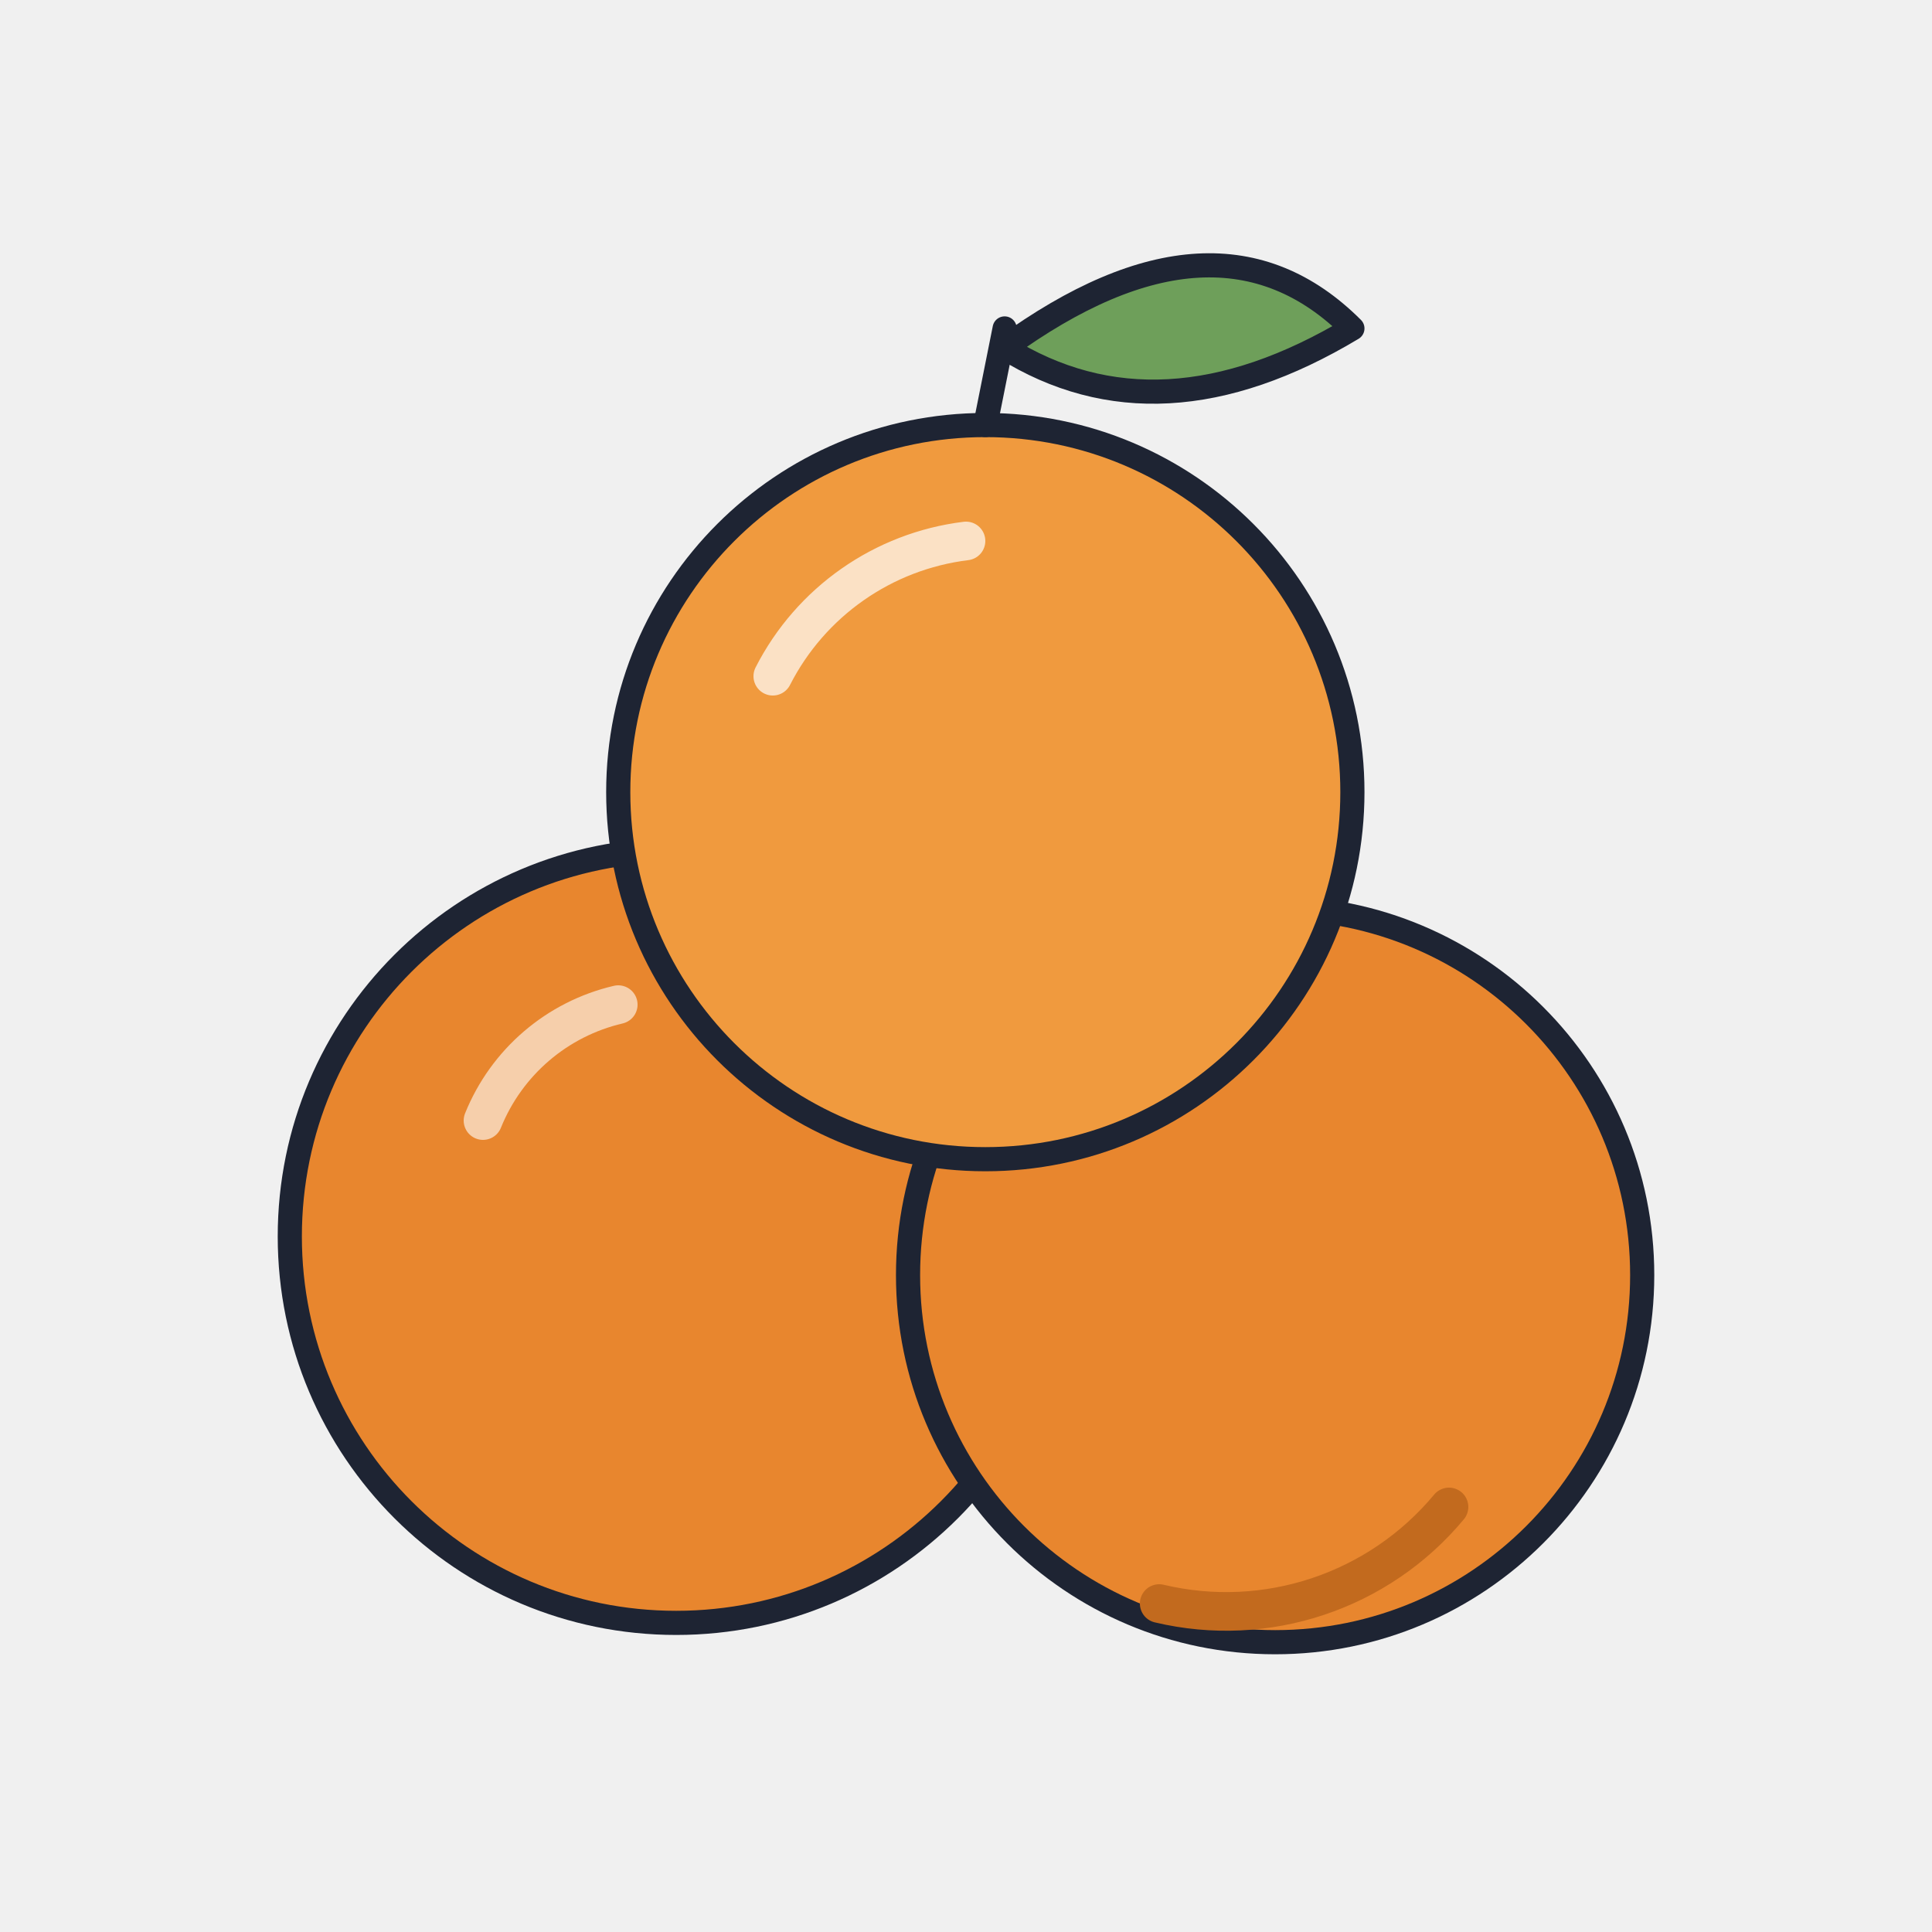
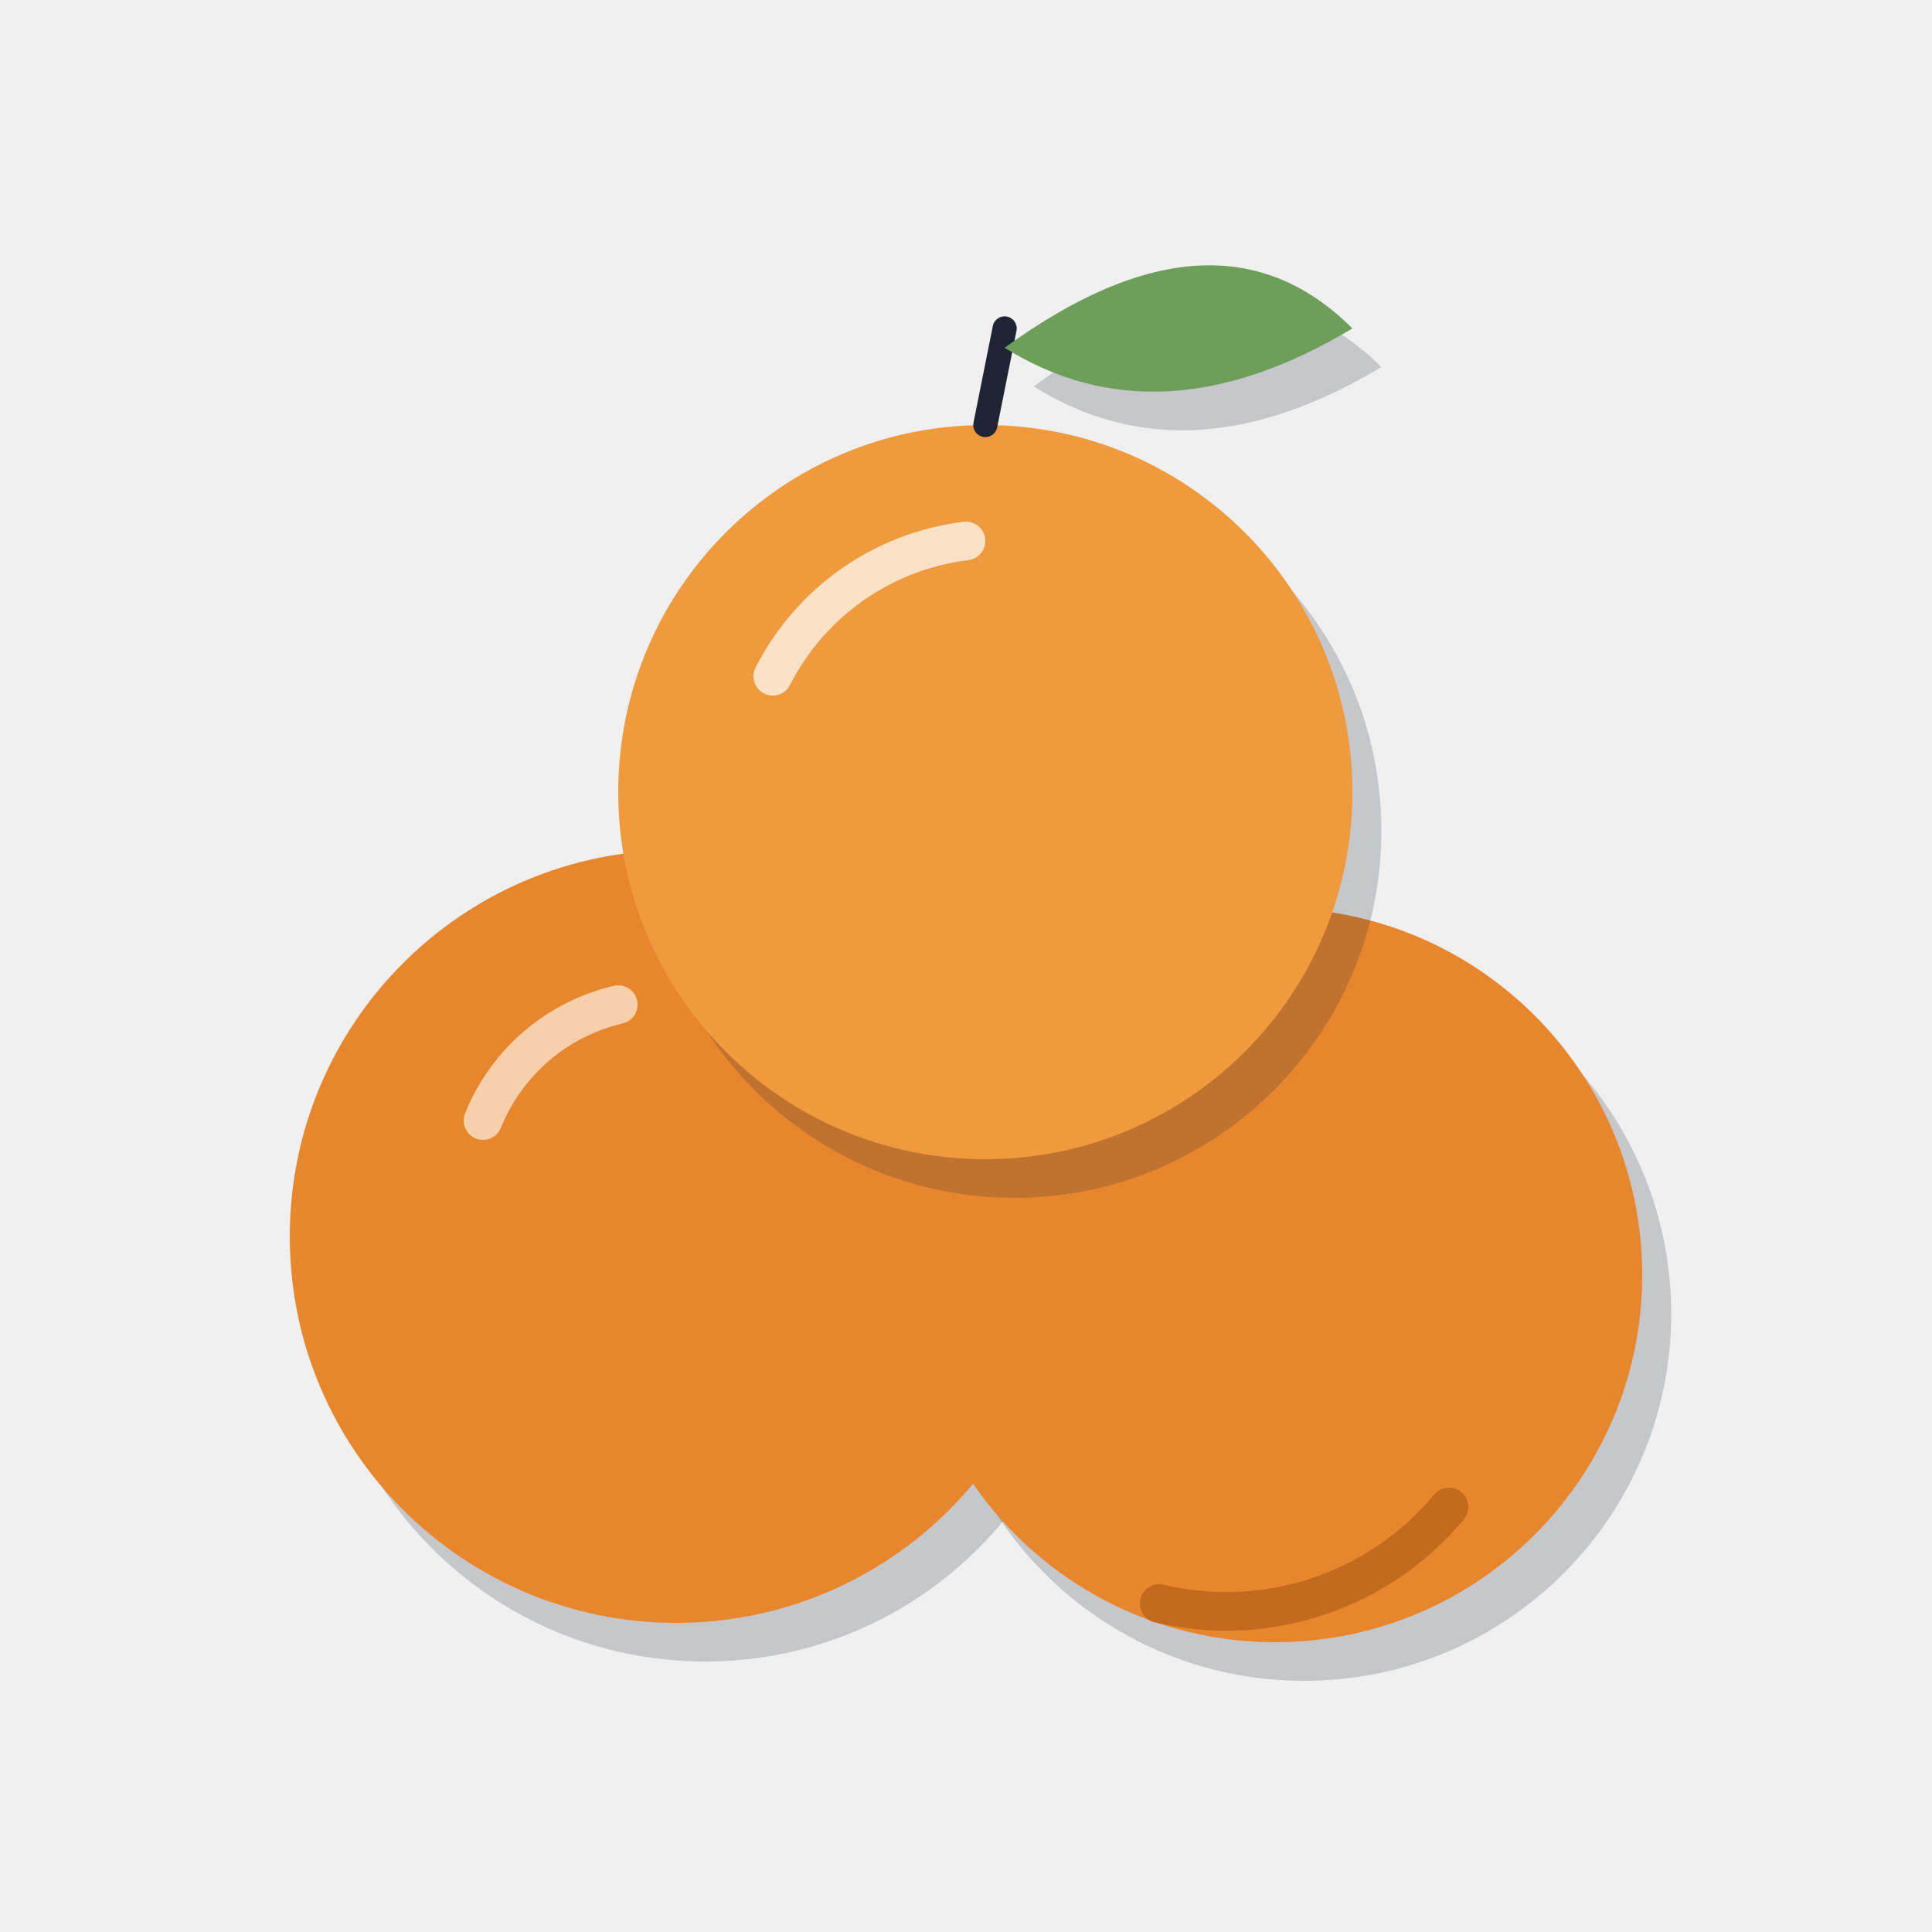
<svg xmlns="http://www.w3.org/2000/svg" viewBox="0 0 200 200" role="img" aria-label="Апельсини">
-   <g stroke="#1E2433" stroke-width="2.5" stroke-linejoin="round" stroke-linecap="round">
-     <circle cx="70" cy="128" r="40" fill="#E8862E" />
-     <circle cx="132" cy="132" r="38" fill="#E8862E" />
-     <circle cx="102" cy="82" r="38" fill="#F09A3E" />
+   <g stroke-linejoin="round" stroke-linecap="round">
+     <circle cx="70" cy="128" r="40" fill="#1E2433" stroke="none" opacity="0.20" transform="translate(3 4)" />
+     <circle cx="70" cy="128" r="40" fill="#E8862E" stroke="none" />
+     <circle cx="132" cy="132" r="38" fill="#1E2433" stroke="none" opacity="0.20" transform="translate(3 4)" />
+     <circle cx="132" cy="132" r="38" fill="#E8862E" stroke="none" />
+     <circle cx="102" cy="82" r="38" fill="#1E2433" stroke="none" opacity="0.20" transform="translate(3 4)" />
+     <circle cx="102" cy="82" r="38" fill="#F09A3E" stroke="none" />
    <path d="M80 70a26 26 0 0 1 20-14" fill="none" stroke="#FFFFFF" stroke-width="4" opacity=".7" />
    <path d="M50 116a20 20 0 0 1 14-12" fill="none" stroke="#FFFFFF" stroke-width="4" opacity=".6" />
    <path d="M150 156a30 30 0 0 1-30 10" fill="none" stroke="#C26A1E" stroke-width="4" />
-     <path d="M102 44L104 34" fill="none" />
-     <path d="M104 36Q126 20 140 34Q120 46 104 36Z" fill="#6E9F5A" />
+     <path d="M102 44L104 34" fill="none" stroke="#1E2433" stroke-width="2.5" />
+     <path d="M104 36Q126 20 140 34Q120 46 104 36Z" fill="#1E2433" stroke="none" opacity="0.20" transform="translate(3 4)" />
+     <path d="M104 36Q126 20 140 34Q120 46 104 36Z" fill="#6E9F5A" stroke="none" />
  </g>
</svg>
